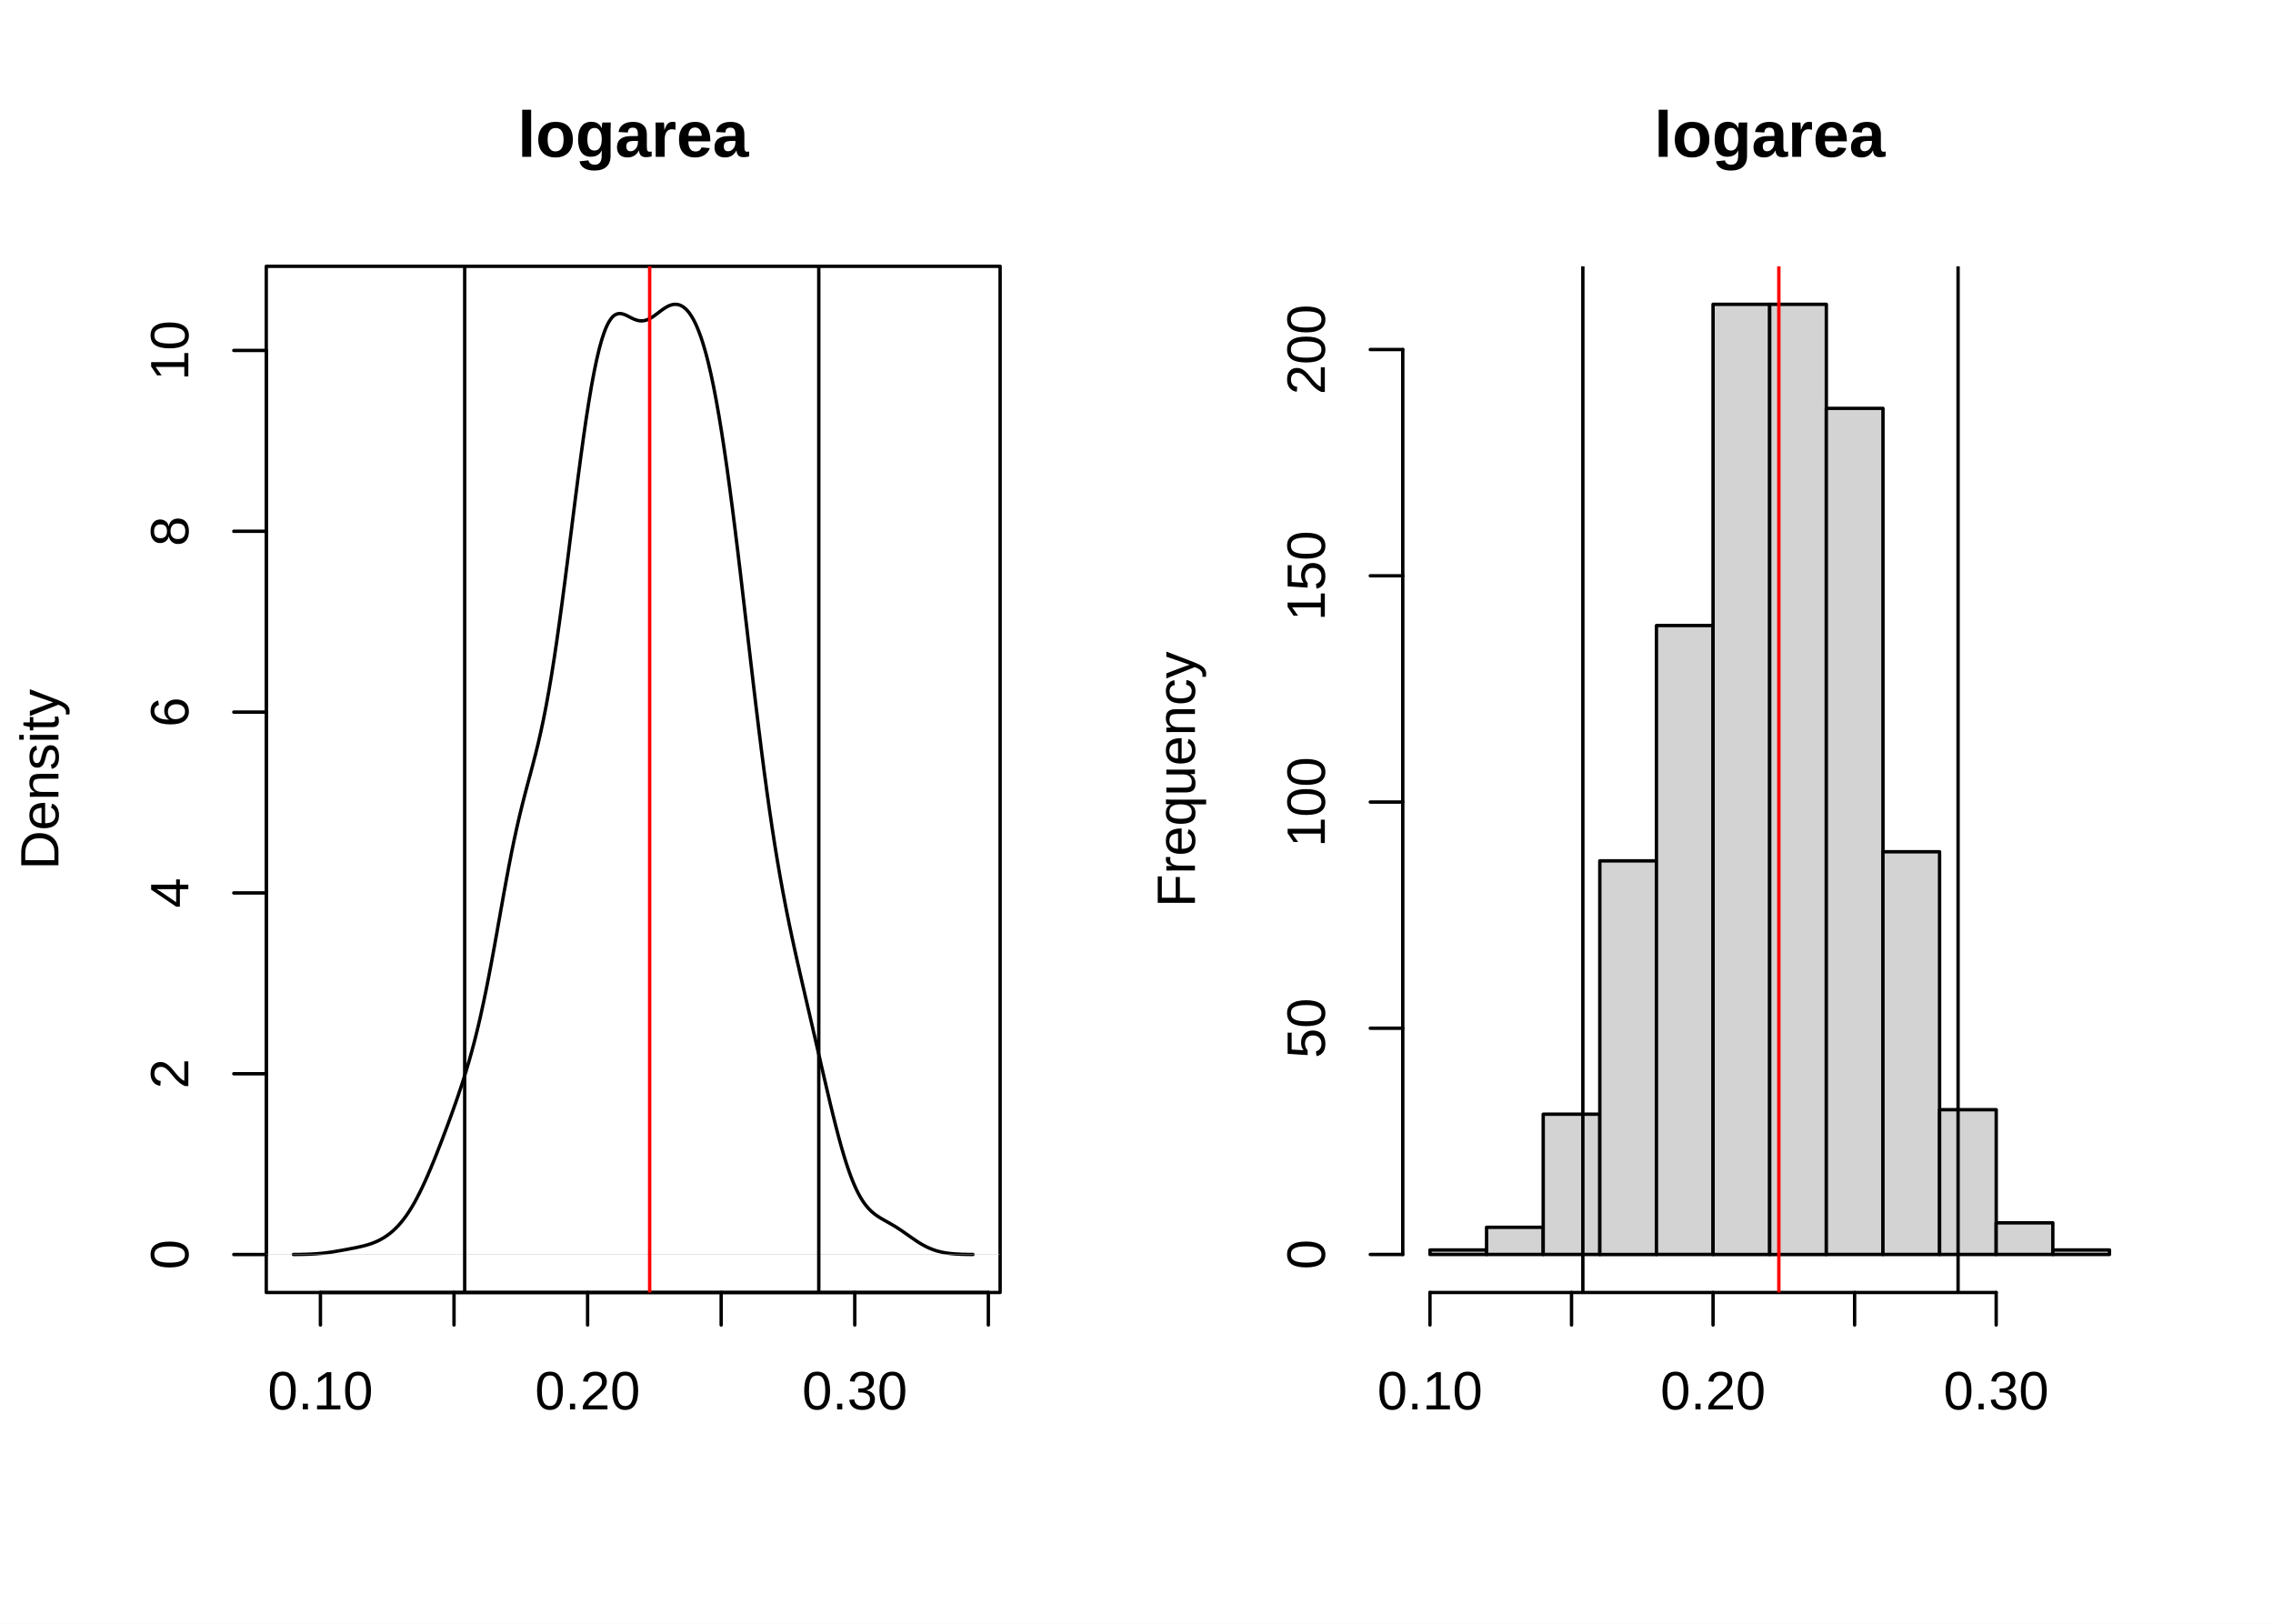
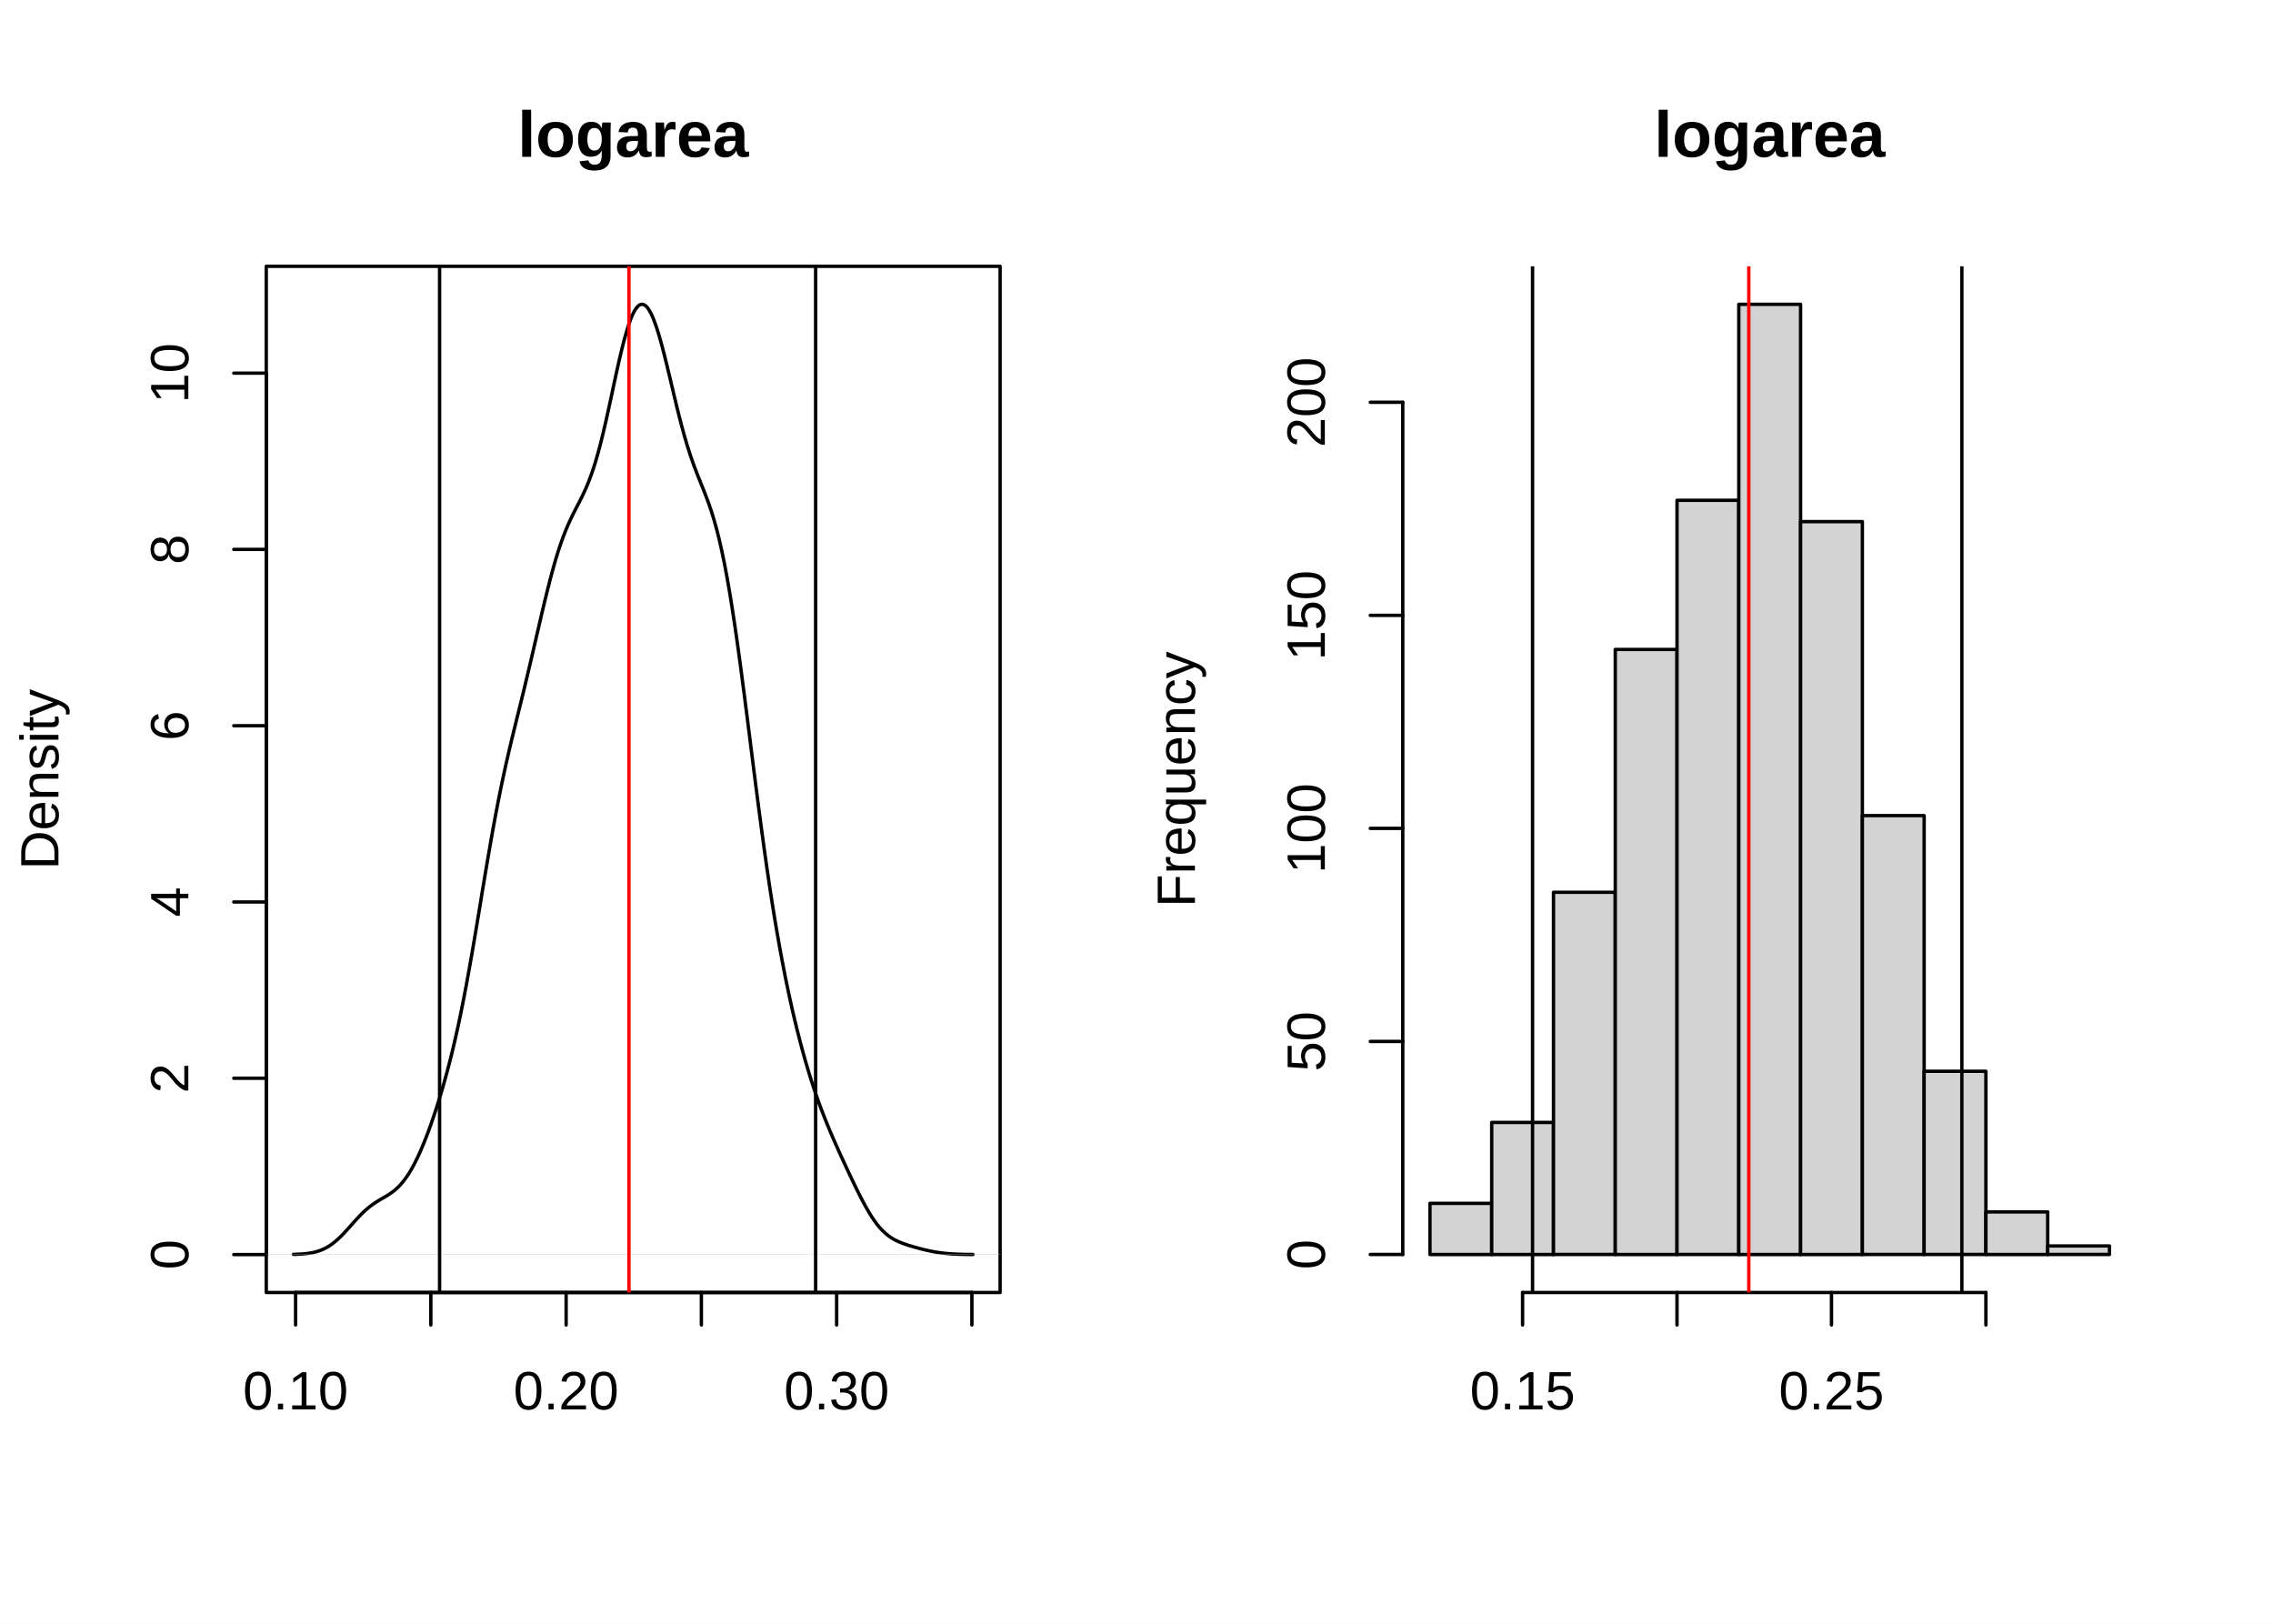
<svg xmlns="http://www.w3.org/2000/svg" class="svglite" width="504.00pt" height="360.00pt" viewBox="0 0 504.00 360.00">
  <defs>
    <style type="text/css">
    .svglite line, .svglite polyline, .svglite polygon, .svglite path, .svglite rect, .svglite circle {
      fill: none;
      stroke: #000000;
      stroke-linecap: round;
      stroke-linejoin: round;
      stroke-miterlimit: 10.00;
    }
  </style>
  </defs>
  <rect width="100%" height="100%" style="stroke: none; fill: #FFFFFF;" />
  <defs>
    <clipPath id="cpMC4wMHw1MDQuMDB8MC4wMHwzNjAuMDA=">
      <rect x="0.00" y="0.00" width="504.00" height="360.00" />
    </clipPath>
  </defs>
  <g clip-path="url(#cpMC4wMHw1MDQuMDB8MC4wMHwzNjAuMDA=)">
</g>
  <defs>
    <clipPath id="cpNTkuMDR8MjIxLjc2fDU5LjA0fDI4Ni41Ng==">
      <rect x="59.04" y="59.04" width="162.72" height="227.52" />
    </clipPath>
  </defs>
  <g clip-path="url(#cpNTkuMDR8MjIxLjc2fDU5LjA0fDI4Ni41Ng==)">
-     <polyline points="65.07,278.13 65.36,278.13 65.66,278.13 65.95,278.12 66.25,278.12 66.54,278.12 66.84,278.11 67.13,278.10 67.43,278.10 67.72,278.09 68.02,278.08 68.31,278.07 68.60,278.06 68.90,278.05 69.19,278.03 69.49,278.01 69.78,278.00 70.08,277.98 70.37,277.95 70.67,277.93 70.96,277.90 71.26,277.88 71.55,277.85 71.85,277.81 72.14,277.78 72.44,277.74 72.73,277.70 73.03,277.66 73.32,277.62 73.62,277.58 73.91,277.53 74.21,277.48 74.50,277.43 74.80,277.38 75.09,277.33 75.39,277.28 75.68,277.23 75.98,277.17 76.27,277.12 76.57,277.07 76.86,277.01 77.16,276.96 77.45,276.90 77.75,276.84 78.04,276.79 78.33,276.73 78.63,276.67 78.92,276.61 79.22,276.55 79.51,276.48 79.81,276.42 80.10,276.35 80.40,276.28 80.69,276.21 80.99,276.13 81.28,276.05 81.58,275.96 81.87,275.87 82.17,275.77 82.46,275.67 82.76,275.56 83.05,275.44 83.35,275.32 83.64,275.19 83.94,275.05 84.23,274.90 84.53,274.74 84.82,274.57 85.12,274.40 85.41,274.21 85.71,274.01 86.00,273.80 86.30,273.58 86.59,273.35 86.89,273.10 87.18,272.85 87.48,272.57 87.77,272.29 88.06,271.99 88.36,271.68 88.65,271.35 88.95,271.00 89.24,270.64 89.54,270.26 89.83,269.87 90.13,269.46 90.42,269.03 90.72,268.58 91.01,268.12 91.31,267.64 91.60,267.14 91.90,266.62 92.19,266.09 92.49,265.53 92.78,264.96 93.08,264.38 93.37,263.78 93.67,263.16 93.96,262.53 94.26,261.89 94.55,261.23 94.85,260.56 95.14,259.87 95.44,259.18 95.73,258.47 96.03,257.75 96.32,257.03 96.62,256.30 96.91,255.56 97.20,254.81 97.50,254.05 97.79,253.29 98.09,252.52 98.38,251.74 98.68,250.96 98.97,250.18 99.27,249.38 99.56,248.59 99.86,247.78 100.15,246.97 100.45,246.15 100.74,245.32 101.04,244.48 101.33,243.64 101.63,242.78 101.92,241.90 102.22,241.02 102.51,240.11 102.81,239.20 103.10,238.26 103.40,237.29 103.69,236.31 103.99,235.30 104.28,234.27 104.58,233.21 104.87,232.12 105.17,231.00 105.46,229.84 105.76,228.66 106.05,227.44 106.35,226.17 106.64,224.88 106.93,223.54 107.23,222.18 107.52,220.77 107.82,219.32 108.11,217.85 108.41,216.34 108.70,214.80 109.00,213.23 109.29,211.64 109.59,210.02 109.88,208.39 110.18,206.74 110.47,205.08 110.77,203.42 111.06,201.76 111.36,200.11 111.65,198.46 111.95,196.83 112.24,195.23 112.54,193.64 112.83,192.08 113.13,190.56 113.42,189.06 113.72,187.61 114.01,186.20 114.31,184.83 114.60,183.49 114.90,182.19 115.19,180.93 115.49,179.71 115.78,178.52 116.08,177.35 116.37,176.21 116.66,175.09 116.96,173.98 117.25,172.88 117.55,171.78 117.84,170.68 118.14,169.56 118.43,168.43 118.73,167.27 119.02,166.08 119.32,164.87 119.61,163.60 119.91,162.29 120.20,160.93 120.50,159.52 120.79,158.06 121.09,156.53 121.38,154.94 121.68,153.30 121.97,151.59 122.27,149.83 122.56,147.99 122.86,146.10 123.15,144.15 123.45,142.15 123.74,140.10 124.04,138.00 124.33,135.85 124.63,133.65 124.92,131.43 125.22,129.17 125.51,126.89 125.81,124.57 126.10,122.25 126.39,119.91 126.69,117.57 126.98,115.23 127.28,112.89 127.57,110.57 127.87,108.26 128.16,105.98 128.46,103.73 128.75,101.52 129.05,99.35 129.34,97.23 129.64,95.16 129.93,93.15 130.23,91.22 130.52,89.35 130.82,87.55 131.11,85.83 131.41,84.18 131.70,82.64 132.00,81.18 132.29,79.80 132.59,78.51 132.88,77.30 133.18,76.21 133.47,75.20 133.77,74.29 134.06,73.45 134.36,72.70 134.65,72.06 134.95,71.49 135.24,71.01 135.54,70.59 135.83,70.25 136.12,69.98 136.42,69.79 136.71,69.65 137.01,69.56 137.30,69.52 137.60,69.52 137.89,69.57 138.19,69.65 138.48,69.75 138.78,69.87 139.07,70.01 139.37,70.16 139.66,70.32 139.96,70.47 140.25,70.61 140.55,70.75 140.84,70.86 141.14,70.96 141.43,71.05 141.73,71.10 142.02,71.14 142.32,71.14 142.61,71.12 142.91,71.07 143.20,71.00 143.50,70.90 143.79,70.77 144.09,70.62 144.38,70.46 144.68,70.28 144.97,70.08 145.26,69.87 145.56,69.65 145.85,69.43 146.15,69.20 146.44,68.98 146.74,68.76 147.03,68.55 147.33,68.35 147.62,68.17 147.92,68.00 148.21,67.85 148.51,67.72 148.80,67.62 149.10,67.54 149.39,67.49 149.69,67.47 149.98,67.48 150.28,67.52 150.57,67.59 150.87,67.69 151.16,67.84 151.46,68.02 151.75,68.24 152.05,68.50 152.34,68.79 152.64,69.13 152.93,69.52 153.23,69.96 153.52,70.43 153.82,70.95 154.11,71.53 154.41,72.17 154.70,72.85 154.99,73.59 155.29,74.38 155.58,75.23 155.88,76.16 156.17,77.14 156.47,78.17 156.76,79.27 157.06,80.44 157.35,81.69 157.65,82.99 157.94,84.36 158.24,85.79 158.53,87.30 158.83,88.88 159.12,90.52 159.42,92.22 159.71,93.98 160.01,95.81 160.30,97.70 160.60,99.66 160.89,101.66 161.19,103.72 161.48,105.84 161.78,108.01 162.07,110.22 162.37,112.48 162.66,114.78 162.96,117.12 163.25,119.50 163.55,121.91 163.84,124.35 164.14,126.81 164.43,129.29 164.72,131.79 165.02,134.31 165.31,136.83 165.61,139.36 165.90,141.90 166.20,144.43 166.49,146.95 166.79,149.46 167.08,151.96 167.38,154.45 167.67,156.90 167.97,159.33 168.26,161.73 168.56,164.10 168.85,166.44 169.15,168.74 169.44,170.99 169.74,173.20 170.03,175.36 170.33,177.49 170.62,179.55 170.92,181.57 171.21,183.54 171.51,185.47 171.80,187.34 172.10,189.17 172.39,190.94 172.69,192.67 172.98,194.36 173.28,196.00 173.57,197.60 173.87,199.16 174.16,200.69 174.45,202.18 174.75,203.65 175.04,205.08 175.34,206.49 175.63,207.87 175.93,209.24 176.22,210.58 176.52,211.91 176.81,213.23 177.11,214.53 177.40,215.83 177.70,217.11 177.99,218.39 178.29,219.67 178.58,220.95 178.88,222.22 179.17,223.49 179.47,224.76 179.76,226.03 180.06,227.30 180.35,228.58 180.65,229.85 180.94,231.13 181.24,232.41 181.53,233.68 181.83,234.96 182.12,236.24 182.42,237.51 182.71,238.78 183.01,240.05 183.30,241.31 183.60,242.56 183.89,243.81 184.18,245.04 184.48,246.25 184.77,247.45 185.07,248.64 185.36,249.80 185.66,250.94 185.95,252.06 186.25,253.14 186.54,254.20 186.84,255.23 187.13,256.23 187.43,257.19 187.72,258.11 188.02,259.00 188.31,259.85 188.61,260.66 188.90,261.43 189.20,262.16 189.49,262.85 189.79,263.51 190.08,264.13 190.38,264.70 190.67,265.24 190.97,265.74 191.26,266.21 191.56,266.65 191.85,267.05 192.15,267.42 192.44,267.77 192.74,268.09 193.03,268.38 193.32,268.66 193.62,268.91 193.91,269.15 194.21,269.37 194.50,269.58 194.80,269.77 195.09,269.96 195.39,270.14 195.68,270.31 195.98,270.48 196.27,270.65 196.57,270.81 196.86,270.98 197.16,271.14 197.45,271.31 197.75,271.48 198.04,271.66 198.34,271.83 198.63,272.01 198.93,272.20 199.22,272.39 199.52,272.58 199.81,272.78 200.11,272.98 200.40,273.19 200.70,273.39 200.99,273.60 201.29,273.81 201.58,274.02 201.88,274.22 202.17,274.43 202.47,274.63 202.76,274.83 203.05,275.03 203.35,275.23 203.64,275.42 203.94,275.60 204.23,275.78 204.53,275.95 204.82,276.11 205.12,276.27 205.41,276.42 205.71,276.56 206.00,276.70 206.30,276.82 206.59,276.94 206.89,277.05 207.18,277.16 207.48,277.26 207.77,277.35 208.07,277.43 208.36,277.50 208.66,277.57 208.95,277.64 209.25,277.70 209.54,277.75 209.84,277.80 210.13,277.84 210.43,277.88 210.72,277.91 211.02,277.94 211.31,277.97 211.61,277.99 211.90,278.02 212.20,278.03 212.49,278.05 212.78,278.06 213.08,278.08 213.37,278.09 213.67,278.10 213.96,278.10 214.26,278.11 214.55,278.12 214.85,278.12 215.14,278.13 215.44,278.13 215.73,278.13 " style="stroke-width: 0.75;" />
+     <polyline points="65.07,278.10 65.36,278.10 65.66,278.09 65.95,278.07 66.25,278.06 66.54,278.04 66.84,278.03 67.13,278.01 67.43,277.98 67.72,277.95 68.02,277.92 68.31,277.88 68.60,277.84 68.90,277.79 69.19,277.74 69.49,277.68 69.78,277.61 70.08,277.53 70.37,277.45 70.67,277.35 70.96,277.25 71.26,277.14 71.55,277.01 71.85,276.88 72.14,276.73 72.44,276.57 72.73,276.40 73.03,276.22 73.32,276.02 73.62,275.81 73.91,275.59 74.21,275.35 74.50,275.11 74.80,274.85 75.09,274.58 75.39,274.30 75.68,274.01 75.98,273.71 76.27,273.40 76.57,273.09 76.86,272.77 77.16,272.44 77.45,272.12 77.75,271.78 78.04,271.45 78.33,271.12 78.63,270.79 78.92,270.47 79.22,270.15 79.51,269.83 79.81,269.52 80.10,269.22 80.40,268.93 80.69,268.65 80.99,268.38 81.28,268.11 81.58,267.86 81.87,267.62 82.17,267.39 82.46,267.17 82.76,266.96 83.05,266.75 83.35,266.56 83.64,266.37 83.94,266.19 84.23,266.01 84.53,265.84 84.82,265.67 85.12,265.50 85.41,265.32 85.71,265.15 86.00,264.97 86.30,264.78 86.59,264.58 86.89,264.37 87.18,264.15 87.48,263.92 87.77,263.67 88.06,263.40 88.36,263.12 88.65,262.82 88.95,262.49 89.24,262.15 89.54,261.78 89.83,261.39 90.13,260.98 90.42,260.55 90.72,260.08 91.01,259.60 91.31,259.09 91.60,258.56 91.90,258.01 92.19,257.42 92.49,256.82 92.78,256.20 93.08,255.55 93.37,254.88 93.67,254.18 93.96,253.47 94.26,252.74 94.55,251.98 94.85,251.21 95.14,250.41 95.44,249.60 95.73,248.76 96.03,247.91 96.32,247.04 96.62,246.14 96.91,245.23 97.20,244.30 97.50,243.35 97.79,242.37 98.09,241.37 98.38,240.35 98.68,239.30 98.97,238.23 99.27,237.13 99.56,236.00 99.86,234.85 100.15,233.67 100.45,232.45 100.74,231.20 101.04,229.91 101.33,228.60 101.63,227.25 101.92,225.86 102.22,224.43 102.51,222.97 102.81,221.47 103.10,219.95 103.40,218.38 103.69,216.78 103.99,215.15 104.28,213.49 104.58,211.81 104.87,210.10 105.17,208.37 105.46,206.62 105.76,204.86 106.05,203.08 106.35,201.30 106.64,199.51 106.93,197.73 107.23,195.95 107.52,194.18 107.82,192.42 108.11,190.68 108.41,188.96 108.70,187.26 109.00,185.58 109.29,183.94 109.59,182.32 109.88,180.74 110.18,179.18 110.47,177.66 110.77,176.18 111.06,174.73 111.36,173.31 111.65,171.92 111.95,170.57 112.24,169.24 112.54,167.94 112.83,166.66 113.13,165.40 113.42,164.17 113.72,162.94 114.01,161.73 114.31,160.52 114.60,159.33 114.90,158.13 115.19,156.94 115.49,155.74 115.78,154.54 116.08,153.33 116.37,152.12 116.66,150.89 116.96,149.66 117.25,148.42 117.55,147.17 117.84,145.92 118.14,144.65 118.43,143.38 118.73,142.11 119.02,140.83 119.32,139.55 119.61,138.28 119.91,137.01 120.20,135.75 120.50,134.50 120.79,133.27 121.09,132.06 121.38,130.86 121.68,129.69 121.97,128.54 122.27,127.43 122.56,126.34 122.86,125.28 123.15,124.26 123.45,123.28 123.74,122.33 124.04,121.42 124.33,120.55 124.63,119.71 124.92,118.91 125.22,118.15 125.51,117.42 125.81,116.72 126.10,116.04 126.39,115.40 126.69,114.78 126.98,114.17 127.28,113.58 127.57,113.01 127.87,112.43 128.16,111.86 128.46,111.29 128.75,110.71 129.05,110.12 129.34,109.50 129.64,108.87 129.93,108.21 130.23,107.52 130.52,106.79 130.82,106.02 131.11,105.21 131.41,104.37 131.70,103.47 132.00,102.53 132.29,101.53 132.59,100.49 132.88,99.41 133.18,98.28 133.47,97.10 133.77,95.88 134.06,94.63 134.36,93.34 134.65,92.03 134.95,90.69 135.24,89.33 135.54,87.96 135.83,86.59 136.12,85.21 136.42,83.85 136.71,82.50 137.01,81.17 137.30,79.87 137.60,78.60 137.89,77.38 138.19,76.21 138.48,75.09 138.78,74.03 139.07,73.03 139.37,72.11 139.66,71.26 139.96,70.49 140.25,69.79 140.55,69.19 140.84,68.68 141.14,68.26 141.43,67.92 141.73,67.66 142.02,67.52 142.32,67.47 142.61,67.50 142.91,67.62 143.20,67.83 143.50,68.14 143.79,68.54 144.09,69.02 144.38,69.57 144.68,70.20 144.97,70.92 145.26,71.71 145.56,72.55 145.85,73.46 146.15,74.43 146.44,75.45 146.74,76.52 147.03,77.63 147.33,78.78 147.62,79.96 147.92,81.16 148.21,82.39 148.51,83.62 148.80,84.86 149.10,86.11 149.39,87.35 149.69,88.58 149.98,89.81 150.28,91.01 150.57,92.19 150.87,93.34 151.16,94.46 151.46,95.56 151.75,96.62 152.05,97.64 152.34,98.63 152.64,99.58 152.93,100.50 153.23,101.39 153.52,102.23 153.82,103.05 154.11,103.85 154.41,104.62 154.70,105.38 154.99,106.12 155.29,106.85 155.58,107.58 155.88,108.32 156.17,109.06 156.47,109.82 156.76,110.60 157.06,111.40 157.35,112.23 157.65,113.10 157.94,114.02 158.24,114.99 158.53,116.00 158.83,117.07 159.12,118.19 159.42,119.39 159.71,120.64 160.01,121.96 160.30,123.34 160.60,124.80 160.89,126.33 161.19,127.92 161.48,129.58 161.78,131.30 162.07,133.10 162.37,134.96 162.66,136.87 162.96,138.84 163.25,140.86 163.55,142.94 163.84,145.06 164.14,147.23 164.43,149.43 164.72,151.66 165.02,153.93 165.31,156.22 165.61,158.53 165.90,160.85 166.20,163.19 166.49,165.52 166.79,167.86 167.08,170.19 167.38,172.51 167.67,174.82 167.97,177.11 168.26,179.37 168.56,181.61 168.85,183.82 169.15,186.00 169.44,188.14 169.74,190.25 170.03,192.31 170.33,194.34 170.62,196.32 170.92,198.26 171.21,200.15 171.51,202.00 171.80,203.81 172.10,205.58 172.39,207.29 172.69,208.97 172.98,210.60 173.28,212.20 173.57,213.75 173.87,215.27 174.16,216.75 174.45,218.19 174.75,219.60 175.04,220.97 175.34,222.31 175.63,223.63 175.93,224.91 176.22,226.16 176.52,227.38 176.81,228.58 177.11,229.74 177.40,230.89 177.70,232.00 177.99,233.09 178.29,234.15 178.58,235.20 178.88,236.21 179.17,237.21 179.47,238.17 179.76,239.12 180.06,240.05 180.35,240.95 180.65,241.83 180.94,242.70 181.24,243.54 181.53,244.36 181.83,245.17 182.12,245.96 182.42,246.73 182.71,247.49 183.01,248.24 183.30,248.97 183.60,249.69 183.89,250.39 184.18,251.09 184.48,251.78 184.77,252.46 185.07,253.14 185.36,253.80 185.66,254.46 185.95,255.12 186.25,255.77 186.54,256.42 186.84,257.06 187.13,257.70 187.43,258.34 187.72,258.98 188.02,259.61 188.31,260.24 188.61,260.86 188.90,261.48 189.20,262.10 189.49,262.71 189.79,263.32 190.08,263.92 190.38,264.51 190.67,265.10 190.97,265.67 191.26,266.24 191.56,266.79 191.85,267.34 192.15,267.86 192.44,268.37 192.74,268.87 193.03,269.35 193.32,269.82 193.62,270.26 193.91,270.68 194.21,271.09 194.50,271.48 194.80,271.85 195.09,272.19 195.39,272.52 195.68,272.83 195.98,273.12 196.27,273.39 196.57,273.64 196.86,273.88 197.16,274.10 197.45,274.31 197.75,274.50 198.04,274.68 198.34,274.84 198.63,275.00 198.93,275.14 199.22,275.28 199.52,275.40 199.81,275.52 200.11,275.64 200.40,275.75 200.70,275.85 200.99,275.95 201.29,276.05 201.58,276.14 201.88,276.23 202.17,276.32 202.47,276.40 202.76,276.49 203.05,276.57 203.35,276.65 203.64,276.73 203.94,276.81 204.23,276.89 204.53,276.96 204.82,277.04 205.12,277.11 205.41,277.18 205.71,277.24 206.00,277.31 206.30,277.37 206.59,277.43 206.89,277.49 207.18,277.54 207.48,277.59 207.77,277.64 208.07,277.69 208.36,277.73 208.66,277.77 208.95,277.81 209.25,277.84 209.54,277.88 209.84,277.90 210.13,277.93 210.43,277.96 210.72,277.98 211.02,278.00 211.31,278.02 211.61,278.03 211.90,278.05 212.20,278.06 212.49,278.07 212.78,278.08 213.08,278.09 213.37,278.10 213.67,278.11 213.96,278.11 214.26,278.12 214.55,278.12 214.85,278.12 215.14,278.13 215.44,278.13 215.73,278.13 " style="stroke-width: 0.75;" />
  </g>
  <g clip-path="url(#cpMC4wMHw1MDQuMDB8MC4wMHwzNjAuMDA=)">
-     <line x1="71.05" y1="286.56" x2="219.15" y2="286.56" style="stroke-width: 0.75;" />
-     <line x1="71.05" y1="286.56" x2="71.05" y2="293.76" style="stroke-width: 0.75;" />
-     <line x1="100.67" y1="286.56" x2="100.67" y2="293.76" style="stroke-width: 0.75;" />
-     <line x1="130.29" y1="286.56" x2="130.29" y2="293.76" style="stroke-width: 0.75;" />
-     <line x1="159.91" y1="286.56" x2="159.91" y2="293.76" style="stroke-width: 0.75;" />
-     <line x1="189.53" y1="286.56" x2="189.53" y2="293.76" style="stroke-width: 0.75;" />
-     <line x1="219.15" y1="286.56" x2="219.15" y2="293.76" style="stroke-width: 0.75;" />
-     <text x="71.05" y="312.48" text-anchor="middle" style="font-size: 12.00px; font-family: Liberation Sans;" textLength="26.73px" lengthAdjust="spacingAndGlyphs">0.10</text>
-     <text x="130.29" y="312.48" text-anchor="middle" style="font-size: 12.00px; font-family: Liberation Sans;" textLength="26.73px" lengthAdjust="spacingAndGlyphs">0.20</text>
-     <text x="189.53" y="312.48" text-anchor="middle" style="font-size: 12.00px; font-family: Liberation Sans;" textLength="26.73px" lengthAdjust="spacingAndGlyphs">0.30</text>
-     <line x1="59.04" y1="278.14" x2="59.04" y2="77.70" style="stroke-width: 0.75;" />
-     <line x1="59.04" y1="278.14" x2="51.84" y2="278.14" style="stroke-width: 0.75;" />
-     <line x1="59.04" y1="238.06" x2="51.84" y2="238.06" style="stroke-width: 0.75;" />
-     <line x1="59.04" y1="197.97" x2="51.84" y2="197.97" style="stroke-width: 0.75;" />
-     <line x1="59.04" y1="157.88" x2="51.84" y2="157.88" style="stroke-width: 0.75;" />
-     <line x1="59.04" y1="117.79" x2="51.84" y2="117.79" style="stroke-width: 0.75;" />
-     <line x1="59.04" y1="77.70" x2="51.84" y2="77.70" style="stroke-width: 0.75;" />
-     <text transform="translate(41.76,278.14) rotate(-90)" text-anchor="middle" style="font-size: 12.00px; font-family: Liberation Sans;" textLength="7.64px" lengthAdjust="spacingAndGlyphs">0</text>
-     <text transform="translate(41.76,238.06) rotate(-90)" text-anchor="middle" style="font-size: 12.00px; font-family: Liberation Sans;" textLength="7.64px" lengthAdjust="spacingAndGlyphs">2</text>
-     <text transform="translate(41.76,197.97) rotate(-90)" text-anchor="middle" style="font-size: 12.00px; font-family: Liberation Sans;" textLength="7.64px" lengthAdjust="spacingAndGlyphs">4</text>
-     <text transform="translate(41.76,157.88) rotate(-90)" text-anchor="middle" style="font-size: 12.00px; font-family: Liberation Sans;" textLength="7.64px" lengthAdjust="spacingAndGlyphs">6</text>
-     <text transform="translate(41.76,117.79) rotate(-90)" text-anchor="middle" style="font-size: 12.00px; font-family: Liberation Sans;" textLength="7.64px" lengthAdjust="spacingAndGlyphs">8</text>
-     <text transform="translate(41.76,77.70) rotate(-90)" text-anchor="middle" style="font-size: 12.00px; font-family: Liberation Sans;" textLength="15.28px" lengthAdjust="spacingAndGlyphs">10</text>
+     <line x1="65.54" y1="286.56" x2="215.50" y2="286.56" style="stroke-width: 0.75;" />
+     <line x1="65.54" y1="286.56" x2="65.54" y2="293.76" style="stroke-width: 0.75;" />
+     <line x1="95.53" y1="286.56" x2="95.53" y2="293.76" style="stroke-width: 0.75;" />
+     <line x1="125.53" y1="286.56" x2="125.53" y2="293.76" style="stroke-width: 0.75;" />
+     <line x1="155.52" y1="286.56" x2="155.52" y2="293.76" style="stroke-width: 0.75;" />
+     <line x1="185.51" y1="286.56" x2="185.51" y2="293.76" style="stroke-width: 0.75;" />
+     <line x1="215.50" y1="286.56" x2="215.50" y2="293.76" style="stroke-width: 0.75;" />
+     <text x="65.54" y="312.48" text-anchor="middle" style="font-size: 12.00px; font-family: Liberation Sans;" textLength="26.73px" lengthAdjust="spacingAndGlyphs">0.10</text>
+     <text x="125.53" y="312.48" text-anchor="middle" style="font-size: 12.00px; font-family: Liberation Sans;" textLength="26.73px" lengthAdjust="spacingAndGlyphs">0.20</text>
+     <text x="185.51" y="312.48" text-anchor="middle" style="font-size: 12.00px; font-family: Liberation Sans;" textLength="26.73px" lengthAdjust="spacingAndGlyphs">0.30</text>
+     <line x1="59.04" y1="278.15" x2="59.04" y2="82.73" style="stroke-width: 0.75;" />
+     <line x1="59.04" y1="278.15" x2="51.84" y2="278.15" style="stroke-width: 0.75;" />
+     <line x1="59.04" y1="239.06" x2="51.84" y2="239.06" style="stroke-width: 0.75;" />
+     <line x1="59.04" y1="199.98" x2="51.84" y2="199.98" style="stroke-width: 0.75;" />
+     <line x1="59.04" y1="160.90" x2="51.84" y2="160.90" style="stroke-width: 0.75;" />
+     <line x1="59.04" y1="121.81" x2="51.84" y2="121.81" style="stroke-width: 0.75;" />
+     <line x1="59.04" y1="82.73" x2="51.84" y2="82.73" style="stroke-width: 0.75;" />
+     <text transform="translate(41.76,278.15) rotate(-90)" text-anchor="middle" style="font-size: 12.00px; font-family: Liberation Sans;" textLength="7.64px" lengthAdjust="spacingAndGlyphs">0</text>
+     <text transform="translate(41.76,239.06) rotate(-90)" text-anchor="middle" style="font-size: 12.00px; font-family: Liberation Sans;" textLength="7.64px" lengthAdjust="spacingAndGlyphs">2</text>
+     <text transform="translate(41.76,199.98) rotate(-90)" text-anchor="middle" style="font-size: 12.00px; font-family: Liberation Sans;" textLength="7.64px" lengthAdjust="spacingAndGlyphs">4</text>
+     <text transform="translate(41.76,160.90) rotate(-90)" text-anchor="middle" style="font-size: 12.00px; font-family: Liberation Sans;" textLength="7.64px" lengthAdjust="spacingAndGlyphs">6</text>
+     <text transform="translate(41.76,121.81) rotate(-90)" text-anchor="middle" style="font-size: 12.00px; font-family: Liberation Sans;" textLength="7.64px" lengthAdjust="spacingAndGlyphs">8</text>
+     <text transform="translate(41.76,82.73) rotate(-90)" text-anchor="middle" style="font-size: 12.00px; font-family: Liberation Sans;" textLength="15.28px" lengthAdjust="spacingAndGlyphs">10</text>
    <polygon points="59.04,286.56 221.76,286.56 221.76,59.04 59.04,59.04 " style="stroke-width: 0.75; fill: none;" />
  </g>
  <defs>
    <clipPath id="cpMC4wMHwyNTIuMDB8MC4wMHwzNjAuMDA=">
      <rect x="0.00" y="0.00" width="252.00" height="360.00" />
    </clipPath>
  </defs>
  <g clip-path="url(#cpMC4wMHwyNTIuMDB8MC4wMHwzNjAuMDA=)">
    <text x="140.40" y="34.77" text-anchor="middle" style="font-size: 14.40px; font-weight: bold; font-family: Liberation Sans;" textLength="61.41px" lengthAdjust="spacingAndGlyphs">logarea</text>
    <text transform="translate(12.96,172.80) rotate(-90)" text-anchor="middle" style="font-size: 12.00px; font-family: Liberation Sans;" textLength="45.65px" lengthAdjust="spacingAndGlyphs">Density</text>
  </g>
  <g clip-path="url(#cpNTkuMDR8MjIxLjc2fDU5LjA0fDI4Ni41Ng==)">
-     <line x1="59.04" y1="278.14" x2="221.76" y2="278.14" style="stroke-width: 0.075; stroke: #BEBEBE;" />
-     <line x1="144.05" y1="286.56" x2="144.05" y2="59.04" style="stroke-width: 0.75; stroke: #FF0000;" />
-     <line x1="103.04" y1="286.56" x2="103.04" y2="59.04" style="stroke-width: 0.75;" />
-     <line x1="181.55" y1="286.56" x2="181.55" y2="59.04" style="stroke-width: 0.75;" />
+     <line x1="59.04" y1="278.15" x2="221.76" y2="278.15" style="stroke-width: 0.075; stroke: #BEBEBE;" />
+     <line x1="139.46" y1="286.56" x2="139.46" y2="59.04" style="stroke-width: 0.75; stroke: #FF0000;" />
+     <line x1="97.47" y1="286.56" x2="97.47" y2="59.04" style="stroke-width: 0.75;" />
+     <line x1="180.85" y1="286.56" x2="180.85" y2="59.04" style="stroke-width: 0.75;" />
  </g>
  <defs>
    <clipPath id="cpMzExLjA0fDQ3My43Nnw1OS4wNHwyODYuNTY=">
      <rect x="311.04" y="59.04" width="162.72" height="227.52" />
    </clipPath>
  </defs>
  <g clip-path="url(#cpMzExLjA0fDQ3My43Nnw1OS4wNHwyODYuNTY=)">
</g>
  <defs>
    <clipPath id="cpMjUyLjAwfDUwNC4wMHwwLjAwfDM2MC4wMA==">
      <rect x="252.00" y="0.00" width="252.00" height="360.00" />
    </clipPath>
  </defs>
  <g clip-path="url(#cpMjUyLjAwfDUwNC4wMHwwLjAwfDM2MC4wMA==)">
    <text x="392.40" y="34.77" text-anchor="middle" style="font-size: 14.40px; font-weight: bold; font-family: Liberation Sans;" textLength="61.41px" lengthAdjust="spacingAndGlyphs">logarea</text>
    <text transform="translate(264.96,172.80) rotate(-90)" text-anchor="middle" style="font-size: 12.00px; font-family: Liberation Sans;" textLength="62.02px" lengthAdjust="spacingAndGlyphs">Frequency</text>
  </g>
  <g clip-path="url(#cpMC4wMHw1MDQuMDB8MC4wMHwzNjAuMDA=)">
-     <line x1="317.07" y1="286.56" x2="442.62" y2="286.56" style="stroke-width: 0.75;" />
-     <line x1="317.07" y1="286.56" x2="317.07" y2="293.76" style="stroke-width: 0.75;" />
-     <line x1="348.46" y1="286.56" x2="348.46" y2="293.76" style="stroke-width: 0.75;" />
-     <line x1="379.84" y1="286.56" x2="379.84" y2="293.76" style="stroke-width: 0.75;" />
-     <line x1="411.23" y1="286.56" x2="411.23" y2="293.76" style="stroke-width: 0.75;" />
-     <line x1="442.62" y1="286.56" x2="442.62" y2="293.76" style="stroke-width: 0.75;" />
-     <text x="317.07" y="312.48" text-anchor="middle" style="font-size: 12.00px; font-family: Liberation Sans;" textLength="26.73px" lengthAdjust="spacingAndGlyphs">0.10</text>
-     <text x="379.84" y="312.48" text-anchor="middle" style="font-size: 12.00px; font-family: Liberation Sans;" textLength="26.73px" lengthAdjust="spacingAndGlyphs">0.20</text>
-     <text x="442.62" y="312.48" text-anchor="middle" style="font-size: 12.00px; font-family: Liberation Sans;" textLength="26.73px" lengthAdjust="spacingAndGlyphs">0.30</text>
-     <line x1="311.04" y1="278.13" x2="311.04" y2="77.50" style="stroke-width: 0.75;" />
+     <line x1="337.61" y1="286.56" x2="440.34" y2="286.56" style="stroke-width: 0.75;" />
+     <line x1="337.61" y1="286.56" x2="337.61" y2="293.76" style="stroke-width: 0.75;" />
+     <line x1="371.85" y1="286.56" x2="371.85" y2="293.76" style="stroke-width: 0.75;" />
+     <line x1="406.10" y1="286.56" x2="406.10" y2="293.76" style="stroke-width: 0.75;" />
+     <line x1="440.34" y1="286.56" x2="440.34" y2="293.76" style="stroke-width: 0.75;" />
+     <text x="337.61" y="312.48" text-anchor="middle" style="font-size: 12.00px; font-family: Liberation Sans;" textLength="26.73px" lengthAdjust="spacingAndGlyphs">0.15</text>
+     <text x="406.10" y="312.48" text-anchor="middle" style="font-size: 12.00px; font-family: Liberation Sans;" textLength="26.73px" lengthAdjust="spacingAndGlyphs">0.25</text>
+     <line x1="311.04" y1="278.13" x2="311.04" y2="89.19" style="stroke-width: 0.75;" />
    <line x1="311.04" y1="278.13" x2="303.84" y2="278.13" style="stroke-width: 0.75;" />
-     <line x1="311.04" y1="227.97" x2="303.84" y2="227.97" style="stroke-width: 0.75;" />
-     <line x1="311.04" y1="177.82" x2="303.84" y2="177.82" style="stroke-width: 0.75;" />
-     <line x1="311.04" y1="127.66" x2="303.84" y2="127.66" style="stroke-width: 0.75;" />
-     <line x1="311.04" y1="77.50" x2="303.84" y2="77.50" style="stroke-width: 0.75;" />
+     <line x1="311.04" y1="230.90" x2="303.84" y2="230.90" style="stroke-width: 0.75;" />
+     <line x1="311.04" y1="183.66" x2="303.84" y2="183.66" style="stroke-width: 0.75;" />
+     <line x1="311.04" y1="136.43" x2="303.84" y2="136.43" style="stroke-width: 0.75;" />
+     <line x1="311.04" y1="89.19" x2="303.84" y2="89.19" style="stroke-width: 0.75;" />
    <text transform="translate(293.76,278.13) rotate(-90)" text-anchor="middle" style="font-size: 12.00px; font-family: Liberation Sans;" textLength="7.64px" lengthAdjust="spacingAndGlyphs">0</text>
-     <text transform="translate(293.76,227.97) rotate(-90)" text-anchor="middle" style="font-size: 12.00px; font-family: Liberation Sans;" textLength="15.28px" lengthAdjust="spacingAndGlyphs">50</text>
-     <text transform="translate(293.76,177.82) rotate(-90)" text-anchor="middle" style="font-size: 12.00px; font-family: Liberation Sans;" textLength="22.92px" lengthAdjust="spacingAndGlyphs">100</text>
-     <text transform="translate(293.76,127.66) rotate(-90)" text-anchor="middle" style="font-size: 12.00px; font-family: Liberation Sans;" textLength="22.92px" lengthAdjust="spacingAndGlyphs">150</text>
-     <text transform="translate(293.76,77.50) rotate(-90)" text-anchor="middle" style="font-size: 12.00px; font-family: Liberation Sans;" textLength="22.92px" lengthAdjust="spacingAndGlyphs">200</text>
+     <text transform="translate(293.76,230.90) rotate(-90)" text-anchor="middle" style="font-size: 12.00px; font-family: Liberation Sans;" textLength="15.28px" lengthAdjust="spacingAndGlyphs">50</text>
+     <text transform="translate(293.76,183.66) rotate(-90)" text-anchor="middle" style="font-size: 12.00px; font-family: Liberation Sans;" textLength="22.92px" lengthAdjust="spacingAndGlyphs">100</text>
+     <text transform="translate(293.76,136.43) rotate(-90)" text-anchor="middle" style="font-size: 12.00px; font-family: Liberation Sans;" textLength="22.92px" lengthAdjust="spacingAndGlyphs">150</text>
+     <text transform="translate(293.76,89.19) rotate(-90)" text-anchor="middle" style="font-size: 12.00px; font-family: Liberation Sans;" textLength="22.92px" lengthAdjust="spacingAndGlyphs">200</text>
  </g>
  <g clip-path="url(#cpMzExLjA0fDQ3My43Nnw1OS4wNHwyODYuNTY=)">
-     <rect x="317.07" y="277.13" width="12.56" height="1.00" style="stroke-width: 0.75; fill: #D3D3D3;" />
-     <rect x="329.62" y="272.11" width="12.56" height="6.02" style="stroke-width: 0.75; fill: #D3D3D3;" />
-     <rect x="342.18" y="247.03" width="12.56" height="31.10" style="stroke-width: 0.75; fill: #D3D3D3;" />
-     <rect x="354.73" y="190.86" width="12.56" height="87.28" style="stroke-width: 0.75; fill: #D3D3D3;" />
-     <rect x="367.29" y="138.69" width="12.56" height="139.44" style="stroke-width: 0.75; fill: #D3D3D3;" />
-     <rect x="379.84" y="67.47" width="12.56" height="210.67" style="stroke-width: 0.75; fill: #D3D3D3;" />
-     <rect x="392.40" y="67.47" width="12.56" height="210.67" style="stroke-width: 0.75; fill: #D3D3D3;" />
-     <rect x="404.96" y="90.54" width="12.56" height="187.59" style="stroke-width: 0.75; fill: #D3D3D3;" />
-     <rect x="417.51" y="188.85" width="12.56" height="89.28" style="stroke-width: 0.75; fill: #D3D3D3;" />
-     <rect x="430.07" y="246.03" width="12.56" height="32.10" style="stroke-width: 0.75; fill: #D3D3D3;" />
-     <rect x="442.62" y="271.11" width="12.56" height="7.02" style="stroke-width: 0.75; fill: #D3D3D3;" />
-     <rect x="455.18" y="277.13" width="12.56" height="1.00" style="stroke-width: 0.75; fill: #D3D3D3;" />
-     <line x1="350.97" y1="286.56" x2="350.97" y2="59.04" style="stroke-width: 0.75;" />
-     <line x1="434.17" y1="286.56" x2="434.17" y2="59.04" style="stroke-width: 0.75;" />
-     <line x1="394.43" y1="286.56" x2="394.43" y2="59.04" style="stroke-width: 0.75; stroke: #FF0000;" />
+     <rect x="317.07" y="266.80" width="13.70" height="11.34" style="stroke-width: 0.75; fill: #D3D3D3;" />
+     <rect x="330.76" y="248.85" width="13.70" height="29.29" style="stroke-width: 0.75; fill: #D3D3D3;" />
+     <rect x="344.46" y="197.83" width="13.70" height="80.30" style="stroke-width: 0.75; fill: #D3D3D3;" />
+     <rect x="358.16" y="143.99" width="13.70" height="134.15" style="stroke-width: 0.75; fill: #D3D3D3;" />
+     <rect x="371.85" y="110.92" width="13.70" height="167.21" style="stroke-width: 0.75; fill: #D3D3D3;" />
+     <rect x="385.55" y="67.47" width="13.70" height="210.67" style="stroke-width: 0.75; fill: #D3D3D3;" />
+     <rect x="399.25" y="115.65" width="13.70" height="162.49" style="stroke-width: 0.75; fill: #D3D3D3;" />
+     <rect x="412.95" y="180.83" width="13.70" height="97.30" style="stroke-width: 0.75; fill: #D3D3D3;" />
+     <rect x="426.64" y="237.51" width="13.70" height="40.62" style="stroke-width: 0.75; fill: #D3D3D3;" />
+     <rect x="440.34" y="268.69" width="13.70" height="9.45" style="stroke-width: 0.75; fill: #D3D3D3;" />
+     <rect x="454.04" y="276.24" width="13.70" height="1.89" style="stroke-width: 0.75; fill: #D3D3D3;" />
+     <line x1="339.82" y1="286.56" x2="339.82" y2="59.04" style="stroke-width: 0.75;" />
+     <line x1="435.01" y1="286.56" x2="435.01" y2="59.04" style="stroke-width: 0.75;" />
+     <line x1="387.77" y1="286.56" x2="387.77" y2="59.04" style="stroke-width: 0.75; stroke: #FF0000;" />
  </g>
</svg>
